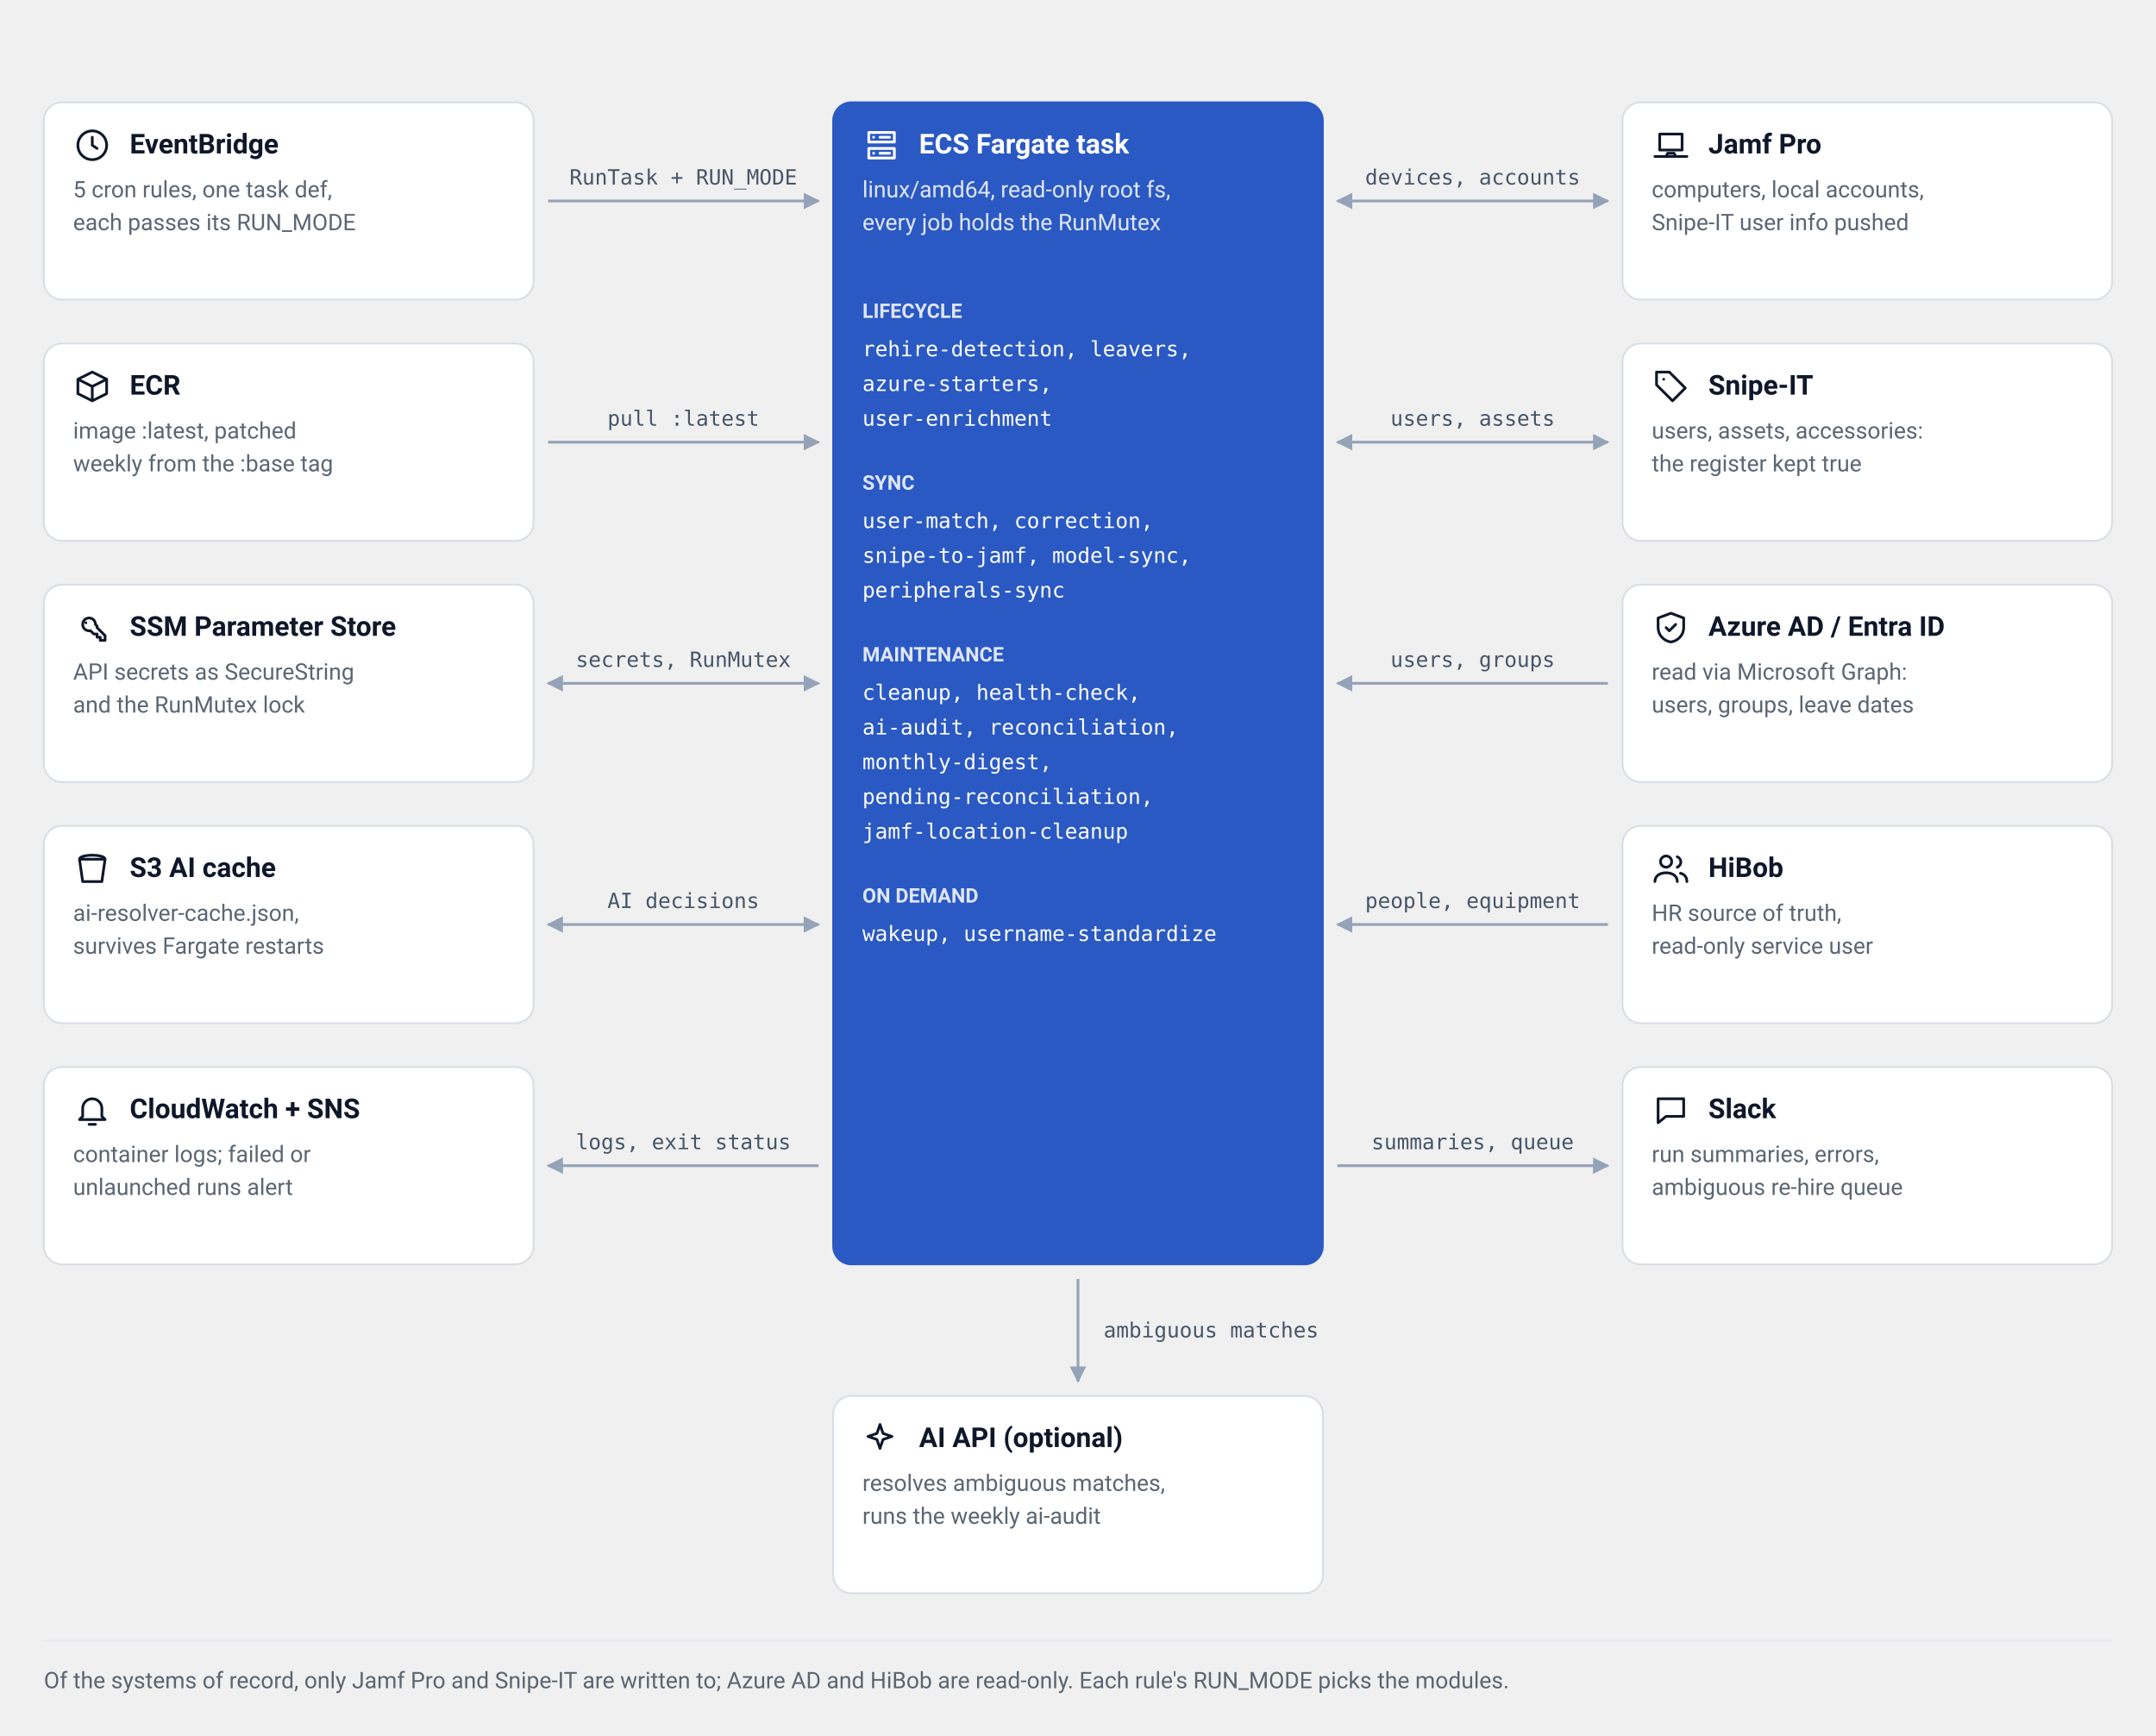
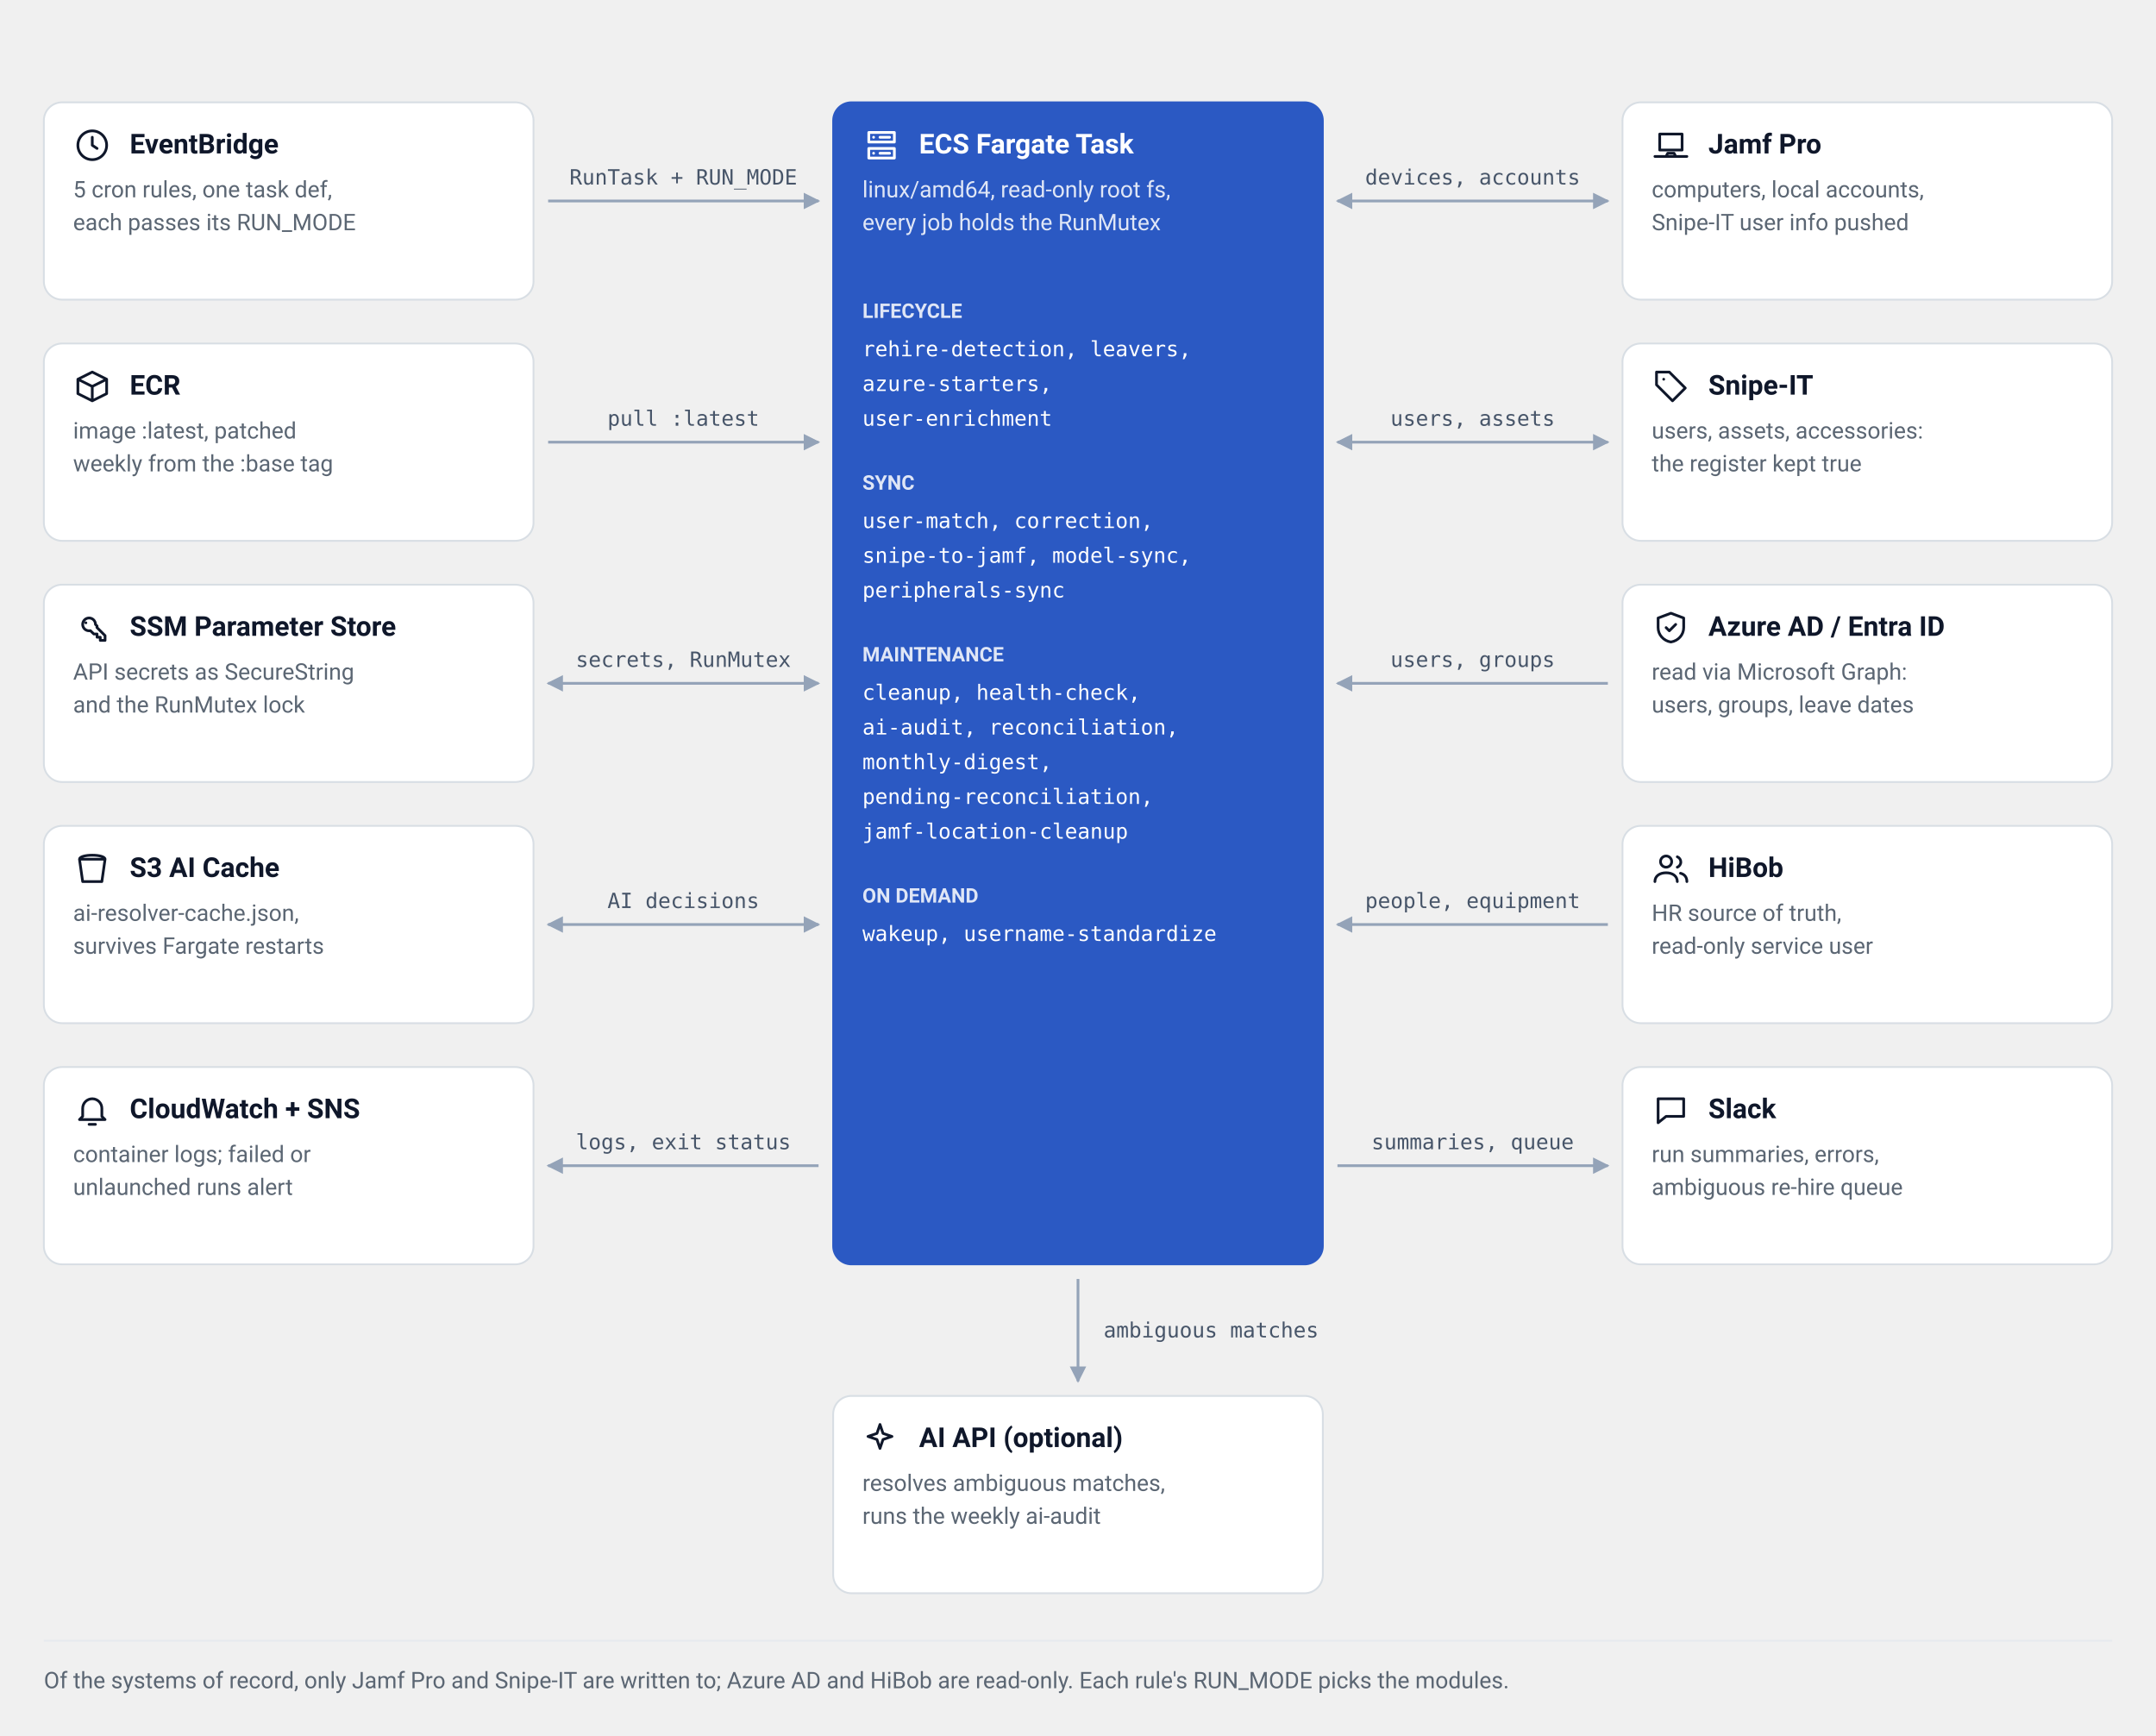
<svg xmlns="http://www.w3.org/2000/svg" viewBox="0 0 1180 950" width="1180" height="950" role="img" aria-label="Five EventBridge rules run one ECS Fargate task that pulls its image from ECR, keeps secrets and the run lock in SSM, caches AI decisions in S3, logs to CloudWatch with SNS failure alerts, reads and writes Jamf Pro and Snipe-IT, only reads Azure AD and HiBob, reports to Slack and asks an optional AI API about ambiguous matches.">
  <defs>
    <marker id="a" viewBox="0 0 10 10" refX="9" refY="5" markerWidth="6" markerHeight="6" orient="auto-start-reverse">
      <path d="M0 0 10 5 0 10z" fill="#94a3b8" />
    </marker>
    <marker id="b" viewBox="0 0 10 10" refX="1" refY="5" markerWidth="6" markerHeight="6" orient="auto">
      <path d="M10 0 0 5 10 10z" fill="#94a3b8" />
    </marker>
  </defs>
  <rect x="24" y="56" width="268" height="108" rx="10" fill="#ffffff" stroke="#d8dee4" stroke-width="1" />
  <g transform="translate(40.0,69.0) scale(0.875)" fill="none" stroke="#0f172a" stroke-width="1.7" stroke-linecap="round" stroke-linejoin="round">
    <path d="M12 3a9 9 0 1 0 0 18 9 9 0 0 0 0-18z M12 7v5l3 2" />
  </g>
  <text x="71.0" y="84.0" font-family="system-ui,-apple-system,'Segoe UI',Roboto,Helvetica,Arial,sans-serif" font-size="15" fill="#0f172a" text-anchor="start" font-weight="600">EventBridge</text>
  <text x="40.0" y="108.0" font-family="system-ui,-apple-system,'Segoe UI',Roboto,Helvetica,Arial,sans-serif" font-size="12.5" fill="#5b6673" text-anchor="start">5 cron rules, one task def,</text>
  <text x="40.0" y="126.0" font-family="system-ui,-apple-system,'Segoe UI',Roboto,Helvetica,Arial,sans-serif" font-size="12.5" fill="#5b6673" text-anchor="start">each passes its RUN_MODE</text>
  <polyline points="300,110.0 448,110.0" fill="none" stroke="#94a3b8" stroke-width="1.5" marker-end="url(#a)" />
  <text x="374.0" y="101.0" font-family="ui-monospace,SFMono-Regular,'SF Mono',Menlo,Consolas,monospace" font-size="11.5" fill="#475569" text-anchor="middle">RunTask + RUN_MODE</text>
  <rect x="24" y="188" width="268" height="108" rx="10" fill="#ffffff" stroke="#d8dee4" stroke-width="1" />
  <g transform="translate(40.0,201.0) scale(0.875)" fill="none" stroke="#0f172a" stroke-width="1.7" stroke-linecap="round" stroke-linejoin="round">
    <path d="M12 3 3 7.5v9L12 21l9-4.5v-9z M3 7.5 12 12l9-4.5 M12 12v9" />
  </g>
  <text x="71.0" y="216.0" font-family="system-ui,-apple-system,'Segoe UI',Roboto,Helvetica,Arial,sans-serif" font-size="15" fill="#0f172a" text-anchor="start" font-weight="600">ECR</text>
  <text x="40.0" y="240.0" font-family="system-ui,-apple-system,'Segoe UI',Roboto,Helvetica,Arial,sans-serif" font-size="12.5" fill="#5b6673" text-anchor="start">image :latest, patched</text>
  <text x="40.0" y="258.0" font-family="system-ui,-apple-system,'Segoe UI',Roboto,Helvetica,Arial,sans-serif" font-size="12.5" fill="#5b6673" text-anchor="start">weekly from the :base tag</text>
  <polyline points="300,242.0 448,242.0" fill="none" stroke="#94a3b8" stroke-width="1.5" marker-end="url(#a)" />
  <text x="374.0" y="233.0" font-family="ui-monospace,SFMono-Regular,'SF Mono',Menlo,Consolas,monospace" font-size="11.5" fill="#475569" text-anchor="middle">pull :latest</text>
  <rect x="24" y="320" width="268" height="108" rx="10" fill="#ffffff" stroke="#d8dee4" stroke-width="1" />
  <g transform="translate(40.0,333.0) scale(0.875)" fill="none" stroke="#0f172a" stroke-width="1.7" stroke-linecap="round" stroke-linejoin="round">
    <path d="M14 10a4 4 0 1 0-3.2 3.9L13 16h2v2h2v2h3v-3l-5.1-5.1c.1-.3.1-.6.1-.9z M8 9h.01" />
  </g>
  <text x="71.0" y="348.0" font-family="system-ui,-apple-system,'Segoe UI',Roboto,Helvetica,Arial,sans-serif" font-size="15" fill="#0f172a" text-anchor="start" font-weight="600">SSM Parameter Store</text>
  <text x="40.0" y="372.0" font-family="system-ui,-apple-system,'Segoe UI',Roboto,Helvetica,Arial,sans-serif" font-size="12.5" fill="#5b6673" text-anchor="start">API secrets as SecureString</text>
  <text x="40.0" y="390.0" font-family="system-ui,-apple-system,'Segoe UI',Roboto,Helvetica,Arial,sans-serif" font-size="12.5" fill="#5b6673" text-anchor="start">and the RunMutex lock</text>
  <polyline points="300,374.0 448,374.0" fill="none" stroke="#94a3b8" stroke-width="1.5" marker-end="url(#a)" marker-start="url(#b)" />
  <text x="374.0" y="365.0" font-family="ui-monospace,SFMono-Regular,'SF Mono',Menlo,Consolas,monospace" font-size="11.5" fill="#475569" text-anchor="middle">secrets, RunMutex</text>
  <rect x="24" y="452" width="268" height="108" rx="10" fill="#ffffff" stroke="#d8dee4" stroke-width="1" />
  <g transform="translate(40.0,465.0) scale(0.875)" fill="none" stroke="#0f172a" stroke-width="1.7" stroke-linecap="round" stroke-linejoin="round">
    <path d="M4 6h16l-2 14H6z M4 6c0-1.5 3.6-2.5 8-2.5s8 1 8 2.5" />
  </g>
-   <text x="71.0" y="480.0" font-family="system-ui,-apple-system,'Segoe UI',Roboto,Helvetica,Arial,sans-serif" font-size="15" fill="#0f172a" text-anchor="start" font-weight="600">S3 AI cache</text>
+   <text x="71.0" y="480.0" font-family="system-ui,-apple-system,'Segoe UI',Roboto,Helvetica,Arial,sans-serif" font-size="15" fill="#0f172a" text-anchor="start" font-weight="600">S3 AI Cache</text>
  <text x="40.0" y="504.0" font-family="system-ui,-apple-system,'Segoe UI',Roboto,Helvetica,Arial,sans-serif" font-size="12.5" fill="#5b6673" text-anchor="start">ai-resolver-cache.json,</text>
  <text x="40.0" y="522.0" font-family="system-ui,-apple-system,'Segoe UI',Roboto,Helvetica,Arial,sans-serif" font-size="12.5" fill="#5b6673" text-anchor="start">survives Fargate restarts</text>
  <polyline points="300,506.0 448,506.0" fill="none" stroke="#94a3b8" stroke-width="1.5" marker-end="url(#a)" marker-start="url(#b)" />
  <text x="374.0" y="497.0" font-family="ui-monospace,SFMono-Regular,'SF Mono',Menlo,Consolas,monospace" font-size="11.5" fill="#475569" text-anchor="middle">AI decisions</text>
  <rect x="24" y="584" width="268" height="108" rx="10" fill="#ffffff" stroke="#d8dee4" stroke-width="1" />
  <g transform="translate(40.0,597.0) scale(0.875)" fill="none" stroke="#0f172a" stroke-width="1.7" stroke-linecap="round" stroke-linejoin="round">
    <path d="M6 16V11a6 6 0 1 1 12 0v5l2 2H4z M10 21h4" />
  </g>
  <text x="71.0" y="612.0" font-family="system-ui,-apple-system,'Segoe UI',Roboto,Helvetica,Arial,sans-serif" font-size="15" fill="#0f172a" text-anchor="start" font-weight="600">CloudWatch + SNS</text>
  <text x="40.0" y="636.0" font-family="system-ui,-apple-system,'Segoe UI',Roboto,Helvetica,Arial,sans-serif" font-size="12.5" fill="#5b6673" text-anchor="start">container logs; failed or</text>
  <text x="40.0" y="654.0" font-family="system-ui,-apple-system,'Segoe UI',Roboto,Helvetica,Arial,sans-serif" font-size="12.5" fill="#5b6673" text-anchor="start">unlaunched runs alert</text>
  <polyline points="448,638.0 300,638.0" fill="none" stroke="#94a3b8" stroke-width="1.5" marker-end="url(#a)" />
  <text x="374.0" y="629.0" font-family="ui-monospace,SFMono-Regular,'SF Mono',Menlo,Consolas,monospace" font-size="11.5" fill="#475569" text-anchor="middle">logs, exit status</text>
  <rect x="888" y="56" width="268" height="108" rx="10" fill="#ffffff" stroke="#d8dee4" stroke-width="1" />
  <g transform="translate(904.0,69.0) scale(0.875)" fill="none" stroke="#0f172a" stroke-width="1.7" stroke-linecap="round" stroke-linejoin="round">
    <path d="M5 5h14v10H5z M2 19h20 M9 19l1-2h4l1 2" />
  </g>
  <text x="935.0" y="84.0" font-family="system-ui,-apple-system,'Segoe UI',Roboto,Helvetica,Arial,sans-serif" font-size="15" fill="#0f172a" text-anchor="start" font-weight="600">Jamf Pro</text>
  <text x="904.0" y="108.0" font-family="system-ui,-apple-system,'Segoe UI',Roboto,Helvetica,Arial,sans-serif" font-size="12.5" fill="#5b6673" text-anchor="start">computers, local accounts,</text>
  <text x="904.0" y="126.0" font-family="system-ui,-apple-system,'Segoe UI',Roboto,Helvetica,Arial,sans-serif" font-size="12.5" fill="#5b6673" text-anchor="start">Snipe-IT user info pushed</text>
  <polyline points="732,110.0 880,110.0" fill="none" stroke="#94a3b8" stroke-width="1.5" marker-end="url(#a)" marker-start="url(#b)" />
  <text x="806.0" y="101.0" font-family="ui-monospace,SFMono-Regular,'SF Mono',Menlo,Consolas,monospace" font-size="11.5" fill="#475569" text-anchor="middle">devices, accounts</text>
  <rect x="888" y="188" width="268" height="108" rx="10" fill="#ffffff" stroke="#d8dee4" stroke-width="1" />
  <g transform="translate(904.0,201.0) scale(0.875)" fill="none" stroke="#0f172a" stroke-width="1.7" stroke-linecap="round" stroke-linejoin="round">
    <path d="M3 3h8l10 10-8 8L3 11z M7.5 7.5h.01" />
  </g>
  <text x="935.0" y="216.0" font-family="system-ui,-apple-system,'Segoe UI',Roboto,Helvetica,Arial,sans-serif" font-size="15" fill="#0f172a" text-anchor="start" font-weight="600">Snipe-IT</text>
  <text x="904.0" y="240.0" font-family="system-ui,-apple-system,'Segoe UI',Roboto,Helvetica,Arial,sans-serif" font-size="12.5" fill="#5b6673" text-anchor="start">users, assets, accessories:</text>
  <text x="904.0" y="258.0" font-family="system-ui,-apple-system,'Segoe UI',Roboto,Helvetica,Arial,sans-serif" font-size="12.5" fill="#5b6673" text-anchor="start">the register kept true</text>
  <polyline points="732,242.0 880,242.0" fill="none" stroke="#94a3b8" stroke-width="1.5" marker-end="url(#a)" marker-start="url(#b)" />
  <text x="806.0" y="233.0" font-family="ui-monospace,SFMono-Regular,'SF Mono',Menlo,Consolas,monospace" font-size="11.5" fill="#475569" text-anchor="middle">users, assets</text>
  <rect x="888" y="320" width="268" height="108" rx="10" fill="#ffffff" stroke="#d8dee4" stroke-width="1" />
  <g transform="translate(904.0,333.0) scale(0.875)" fill="none" stroke="#0f172a" stroke-width="1.7" stroke-linecap="round" stroke-linejoin="round">
    <path d="M12 3 4 6v6c0 4.5 3.4 8.3 8 9 4.6-.7 8-4.5 8-9V6z M9 12l2 2 4-4" />
  </g>
  <text x="935.0" y="348.0" font-family="system-ui,-apple-system,'Segoe UI',Roboto,Helvetica,Arial,sans-serif" font-size="15" fill="#0f172a" text-anchor="start" font-weight="600">Azure AD / Entra ID</text>
  <text x="904.0" y="372.0" font-family="system-ui,-apple-system,'Segoe UI',Roboto,Helvetica,Arial,sans-serif" font-size="12.5" fill="#5b6673" text-anchor="start">read via Microsoft Graph:</text>
  <text x="904.0" y="390.0" font-family="system-ui,-apple-system,'Segoe UI',Roboto,Helvetica,Arial,sans-serif" font-size="12.5" fill="#5b6673" text-anchor="start">users, groups, leave dates</text>
  <polyline points="880,374.0 732,374.0" fill="none" stroke="#94a3b8" stroke-width="1.5" marker-end="url(#a)" />
  <text x="806.0" y="365.0" font-family="ui-monospace,SFMono-Regular,'SF Mono',Menlo,Consolas,monospace" font-size="11.5" fill="#475569" text-anchor="middle">users, groups</text>
  <rect x="888" y="452" width="268" height="108" rx="10" fill="#ffffff" stroke="#d8dee4" stroke-width="1" />
  <g transform="translate(904.0,465.0) scale(0.875)" fill="none" stroke="#0f172a" stroke-width="1.7" stroke-linecap="round" stroke-linejoin="round">
    <path d="M9 11a3.5 3.5 0 1 0 0-7 3.5 3.5 0 0 0 0 7z M2 20c0-3.5 3-5.5 7-5.5s7 2 7 5.5 M16 4.5a3.5 3.5 0 0 1 0 6.5 M18 14.8c2.4.6 4 2.3 4 5.2" />
  </g>
  <text x="935.0" y="480.0" font-family="system-ui,-apple-system,'Segoe UI',Roboto,Helvetica,Arial,sans-serif" font-size="15" fill="#0f172a" text-anchor="start" font-weight="600">HiBob</text>
  <text x="904.0" y="504.0" font-family="system-ui,-apple-system,'Segoe UI',Roboto,Helvetica,Arial,sans-serif" font-size="12.5" fill="#5b6673" text-anchor="start">HR source of truth,</text>
  <text x="904.0" y="522.0" font-family="system-ui,-apple-system,'Segoe UI',Roboto,Helvetica,Arial,sans-serif" font-size="12.5" fill="#5b6673" text-anchor="start">read-only service user</text>
  <polyline points="880,506.0 732,506.0" fill="none" stroke="#94a3b8" stroke-width="1.5" marker-end="url(#a)" />
  <text x="806.0" y="497.0" font-family="ui-monospace,SFMono-Regular,'SF Mono',Menlo,Consolas,monospace" font-size="11.5" fill="#475569" text-anchor="middle">people, equipment</text>
  <rect x="888" y="584" width="268" height="108" rx="10" fill="#ffffff" stroke="#d8dee4" stroke-width="1" />
  <g transform="translate(904.0,597.0) scale(0.875)" fill="none" stroke="#0f172a" stroke-width="1.7" stroke-linecap="round" stroke-linejoin="round">
    <path d="M4 5h16v11H9l-5 4z" />
  </g>
  <text x="935.0" y="612.0" font-family="system-ui,-apple-system,'Segoe UI',Roboto,Helvetica,Arial,sans-serif" font-size="15" fill="#0f172a" text-anchor="start" font-weight="600">Slack</text>
  <text x="904.0" y="636.0" font-family="system-ui,-apple-system,'Segoe UI',Roboto,Helvetica,Arial,sans-serif" font-size="12.5" fill="#5b6673" text-anchor="start">run summaries, errors,</text>
  <text x="904.0" y="654.0" font-family="system-ui,-apple-system,'Segoe UI',Roboto,Helvetica,Arial,sans-serif" font-size="12.5" fill="#5b6673" text-anchor="start">ambiguous re-hire queue</text>
  <polyline points="732,638.0 880,638.0" fill="none" stroke="#94a3b8" stroke-width="1.5" marker-end="url(#a)" />
  <text x="806.0" y="629.0" font-family="ui-monospace,SFMono-Regular,'SF Mono',Menlo,Consolas,monospace" font-size="11.5" fill="#475569" text-anchor="middle">summaries, queue</text>
  <rect x="456" y="56" width="268" height="636" rx="10" fill="#2b59c3" stroke="#2b59c3" stroke-width="1" />
  <g transform="translate(472.0,69.0) scale(0.875)" fill="none" stroke="#ffffff" stroke-width="1.7" stroke-linecap="round" stroke-linejoin="round">
    <path d="M4 4h16v6H4z M4 14h16v6H4z M7 7h.01 M7 17h.01 M11 7h6 M11 17h6" />
  </g>
-   <text x="503.0" y="84.0" font-family="system-ui,-apple-system,'Segoe UI',Roboto,Helvetica,Arial,sans-serif" font-size="15" fill="#ffffff" text-anchor="start" font-weight="600">ECS Fargate task</text>
+   <text x="503.0" y="84.0" font-family="system-ui,-apple-system,'Segoe UI',Roboto,Helvetica,Arial,sans-serif" font-size="15" fill="#ffffff" text-anchor="start" font-weight="600">ECS Fargate Task</text>
  <text x="472.0" y="108.0" font-family="system-ui,-apple-system,'Segoe UI',Roboto,Helvetica,Arial,sans-serif" font-size="12.5" fill="#ffffff" text-anchor="start" opacity="0.85">linux/amd64, read-only root fs,</text>
  <text x="472.0" y="126.0" font-family="system-ui,-apple-system,'Segoe UI',Roboto,Helvetica,Arial,sans-serif" font-size="12.5" fill="#ffffff" text-anchor="start" opacity="0.85">every job holds the RunMutex</text>
  <text x="472.0" y="174.0" font-family="system-ui,-apple-system,'Segoe UI',Roboto,Helvetica,Arial,sans-serif" font-size="11" fill="#ffffff" text-anchor="start" font-weight="600" opacity="0.85">LIFECYCLE</text>
  <text x="472.0" y="195.0" font-family="ui-monospace,SFMono-Regular,'SF Mono',Menlo,Consolas,monospace" font-size="11.5" fill="#ffffff" text-anchor="start">rehire-detection, leavers,</text>
  <text x="472.0" y="214.0" font-family="ui-monospace,SFMono-Regular,'SF Mono',Menlo,Consolas,monospace" font-size="11.5" fill="#ffffff" text-anchor="start">azure-starters,</text>
  <text x="472.0" y="233.0" font-family="ui-monospace,SFMono-Regular,'SF Mono',Menlo,Consolas,monospace" font-size="11.5" fill="#ffffff" text-anchor="start">user-enrichment</text>
  <text x="472.0" y="268.0" font-family="system-ui,-apple-system,'Segoe UI',Roboto,Helvetica,Arial,sans-serif" font-size="11" fill="#ffffff" text-anchor="start" font-weight="600" opacity="0.85">SYNC</text>
  <text x="472.0" y="289.0" font-family="ui-monospace,SFMono-Regular,'SF Mono',Menlo,Consolas,monospace" font-size="11.5" fill="#ffffff" text-anchor="start">user-match, correction,</text>
  <text x="472.0" y="308.0" font-family="ui-monospace,SFMono-Regular,'SF Mono',Menlo,Consolas,monospace" font-size="11.5" fill="#ffffff" text-anchor="start">snipe-to-jamf, model-sync,</text>
  <text x="472.0" y="327.0" font-family="ui-monospace,SFMono-Regular,'SF Mono',Menlo,Consolas,monospace" font-size="11.5" fill="#ffffff" text-anchor="start">peripherals-sync</text>
  <text x="472.0" y="362.0" font-family="system-ui,-apple-system,'Segoe UI',Roboto,Helvetica,Arial,sans-serif" font-size="11" fill="#ffffff" text-anchor="start" font-weight="600" opacity="0.85">MAINTENANCE</text>
  <text x="472.0" y="383.0" font-family="ui-monospace,SFMono-Regular,'SF Mono',Menlo,Consolas,monospace" font-size="11.5" fill="#ffffff" text-anchor="start">cleanup, health-check,</text>
  <text x="472.0" y="402.0" font-family="ui-monospace,SFMono-Regular,'SF Mono',Menlo,Consolas,monospace" font-size="11.5" fill="#ffffff" text-anchor="start">ai-audit, reconciliation,</text>
  <text x="472.0" y="421.0" font-family="ui-monospace,SFMono-Regular,'SF Mono',Menlo,Consolas,monospace" font-size="11.5" fill="#ffffff" text-anchor="start">monthly-digest,</text>
  <text x="472.0" y="440.0" font-family="ui-monospace,SFMono-Regular,'SF Mono',Menlo,Consolas,monospace" font-size="11.5" fill="#ffffff" text-anchor="start">pending-reconciliation,</text>
  <text x="472.0" y="459.0" font-family="ui-monospace,SFMono-Regular,'SF Mono',Menlo,Consolas,monospace" font-size="11.5" fill="#ffffff" text-anchor="start">jamf-location-cleanup</text>
  <text x="472.0" y="494.0" font-family="system-ui,-apple-system,'Segoe UI',Roboto,Helvetica,Arial,sans-serif" font-size="11" fill="#ffffff" text-anchor="start" font-weight="600" opacity="0.85">ON DEMAND</text>
  <text x="472.0" y="515.0" font-family="ui-monospace,SFMono-Regular,'SF Mono',Menlo,Consolas,monospace" font-size="11.5" fill="#ffffff" text-anchor="start">wakeup, username-standardize</text>
  <rect x="456" y="764" width="268" height="108" rx="10" fill="#ffffff" stroke="#d8dee4" stroke-width="1" />
  <g transform="translate(472.0,777.0) scale(0.875)" fill="none" stroke="#0f172a" stroke-width="1.7" stroke-linecap="round" stroke-linejoin="round">
    <path d="M11 3l1.9 5.6L18.5 10.5l-5.6 1.9L11 18l-1.9-5.6L3.5 10.5l5.6-1.9z" />
  </g>
  <text x="503.0" y="792.0" font-family="system-ui,-apple-system,'Segoe UI',Roboto,Helvetica,Arial,sans-serif" font-size="15" fill="#0f172a" text-anchor="start" font-weight="600">AI API (optional)</text>
  <text x="472.0" y="816.0" font-family="system-ui,-apple-system,'Segoe UI',Roboto,Helvetica,Arial,sans-serif" font-size="12.5" fill="#5b6673" text-anchor="start">resolves ambiguous matches,</text>
  <text x="472.0" y="834.0" font-family="system-ui,-apple-system,'Segoe UI',Roboto,Helvetica,Arial,sans-serif" font-size="12.5" fill="#5b6673" text-anchor="start">runs the weekly ai-audit</text>
  <polyline points="590.0,700 590.0,756" fill="none" stroke="#94a3b8" stroke-width="1.5" marker-end="url(#a)" />
  <text x="604.0" y="732.0" font-family="ui-monospace,SFMono-Regular,'SF Mono',Menlo,Consolas,monospace" font-size="11.5" fill="#475569" text-anchor="start">ambiguous matches</text>
  <line x1="24" y1="898" x2="1156" y2="898" stroke="#e6e9ee" stroke-width="1" />
  <text x="24.0" y="924.0" font-family="system-ui,-apple-system,'Segoe UI',Roboto,Helvetica,Arial,sans-serif" font-size="12.5" fill="#5b6673" text-anchor="start">Of the systems of record, only Jamf Pro and Snipe-IT are written to; Azure AD and HiBob are read-only. Each rule's RUN_MODE picks the modules.</text>
</svg>
